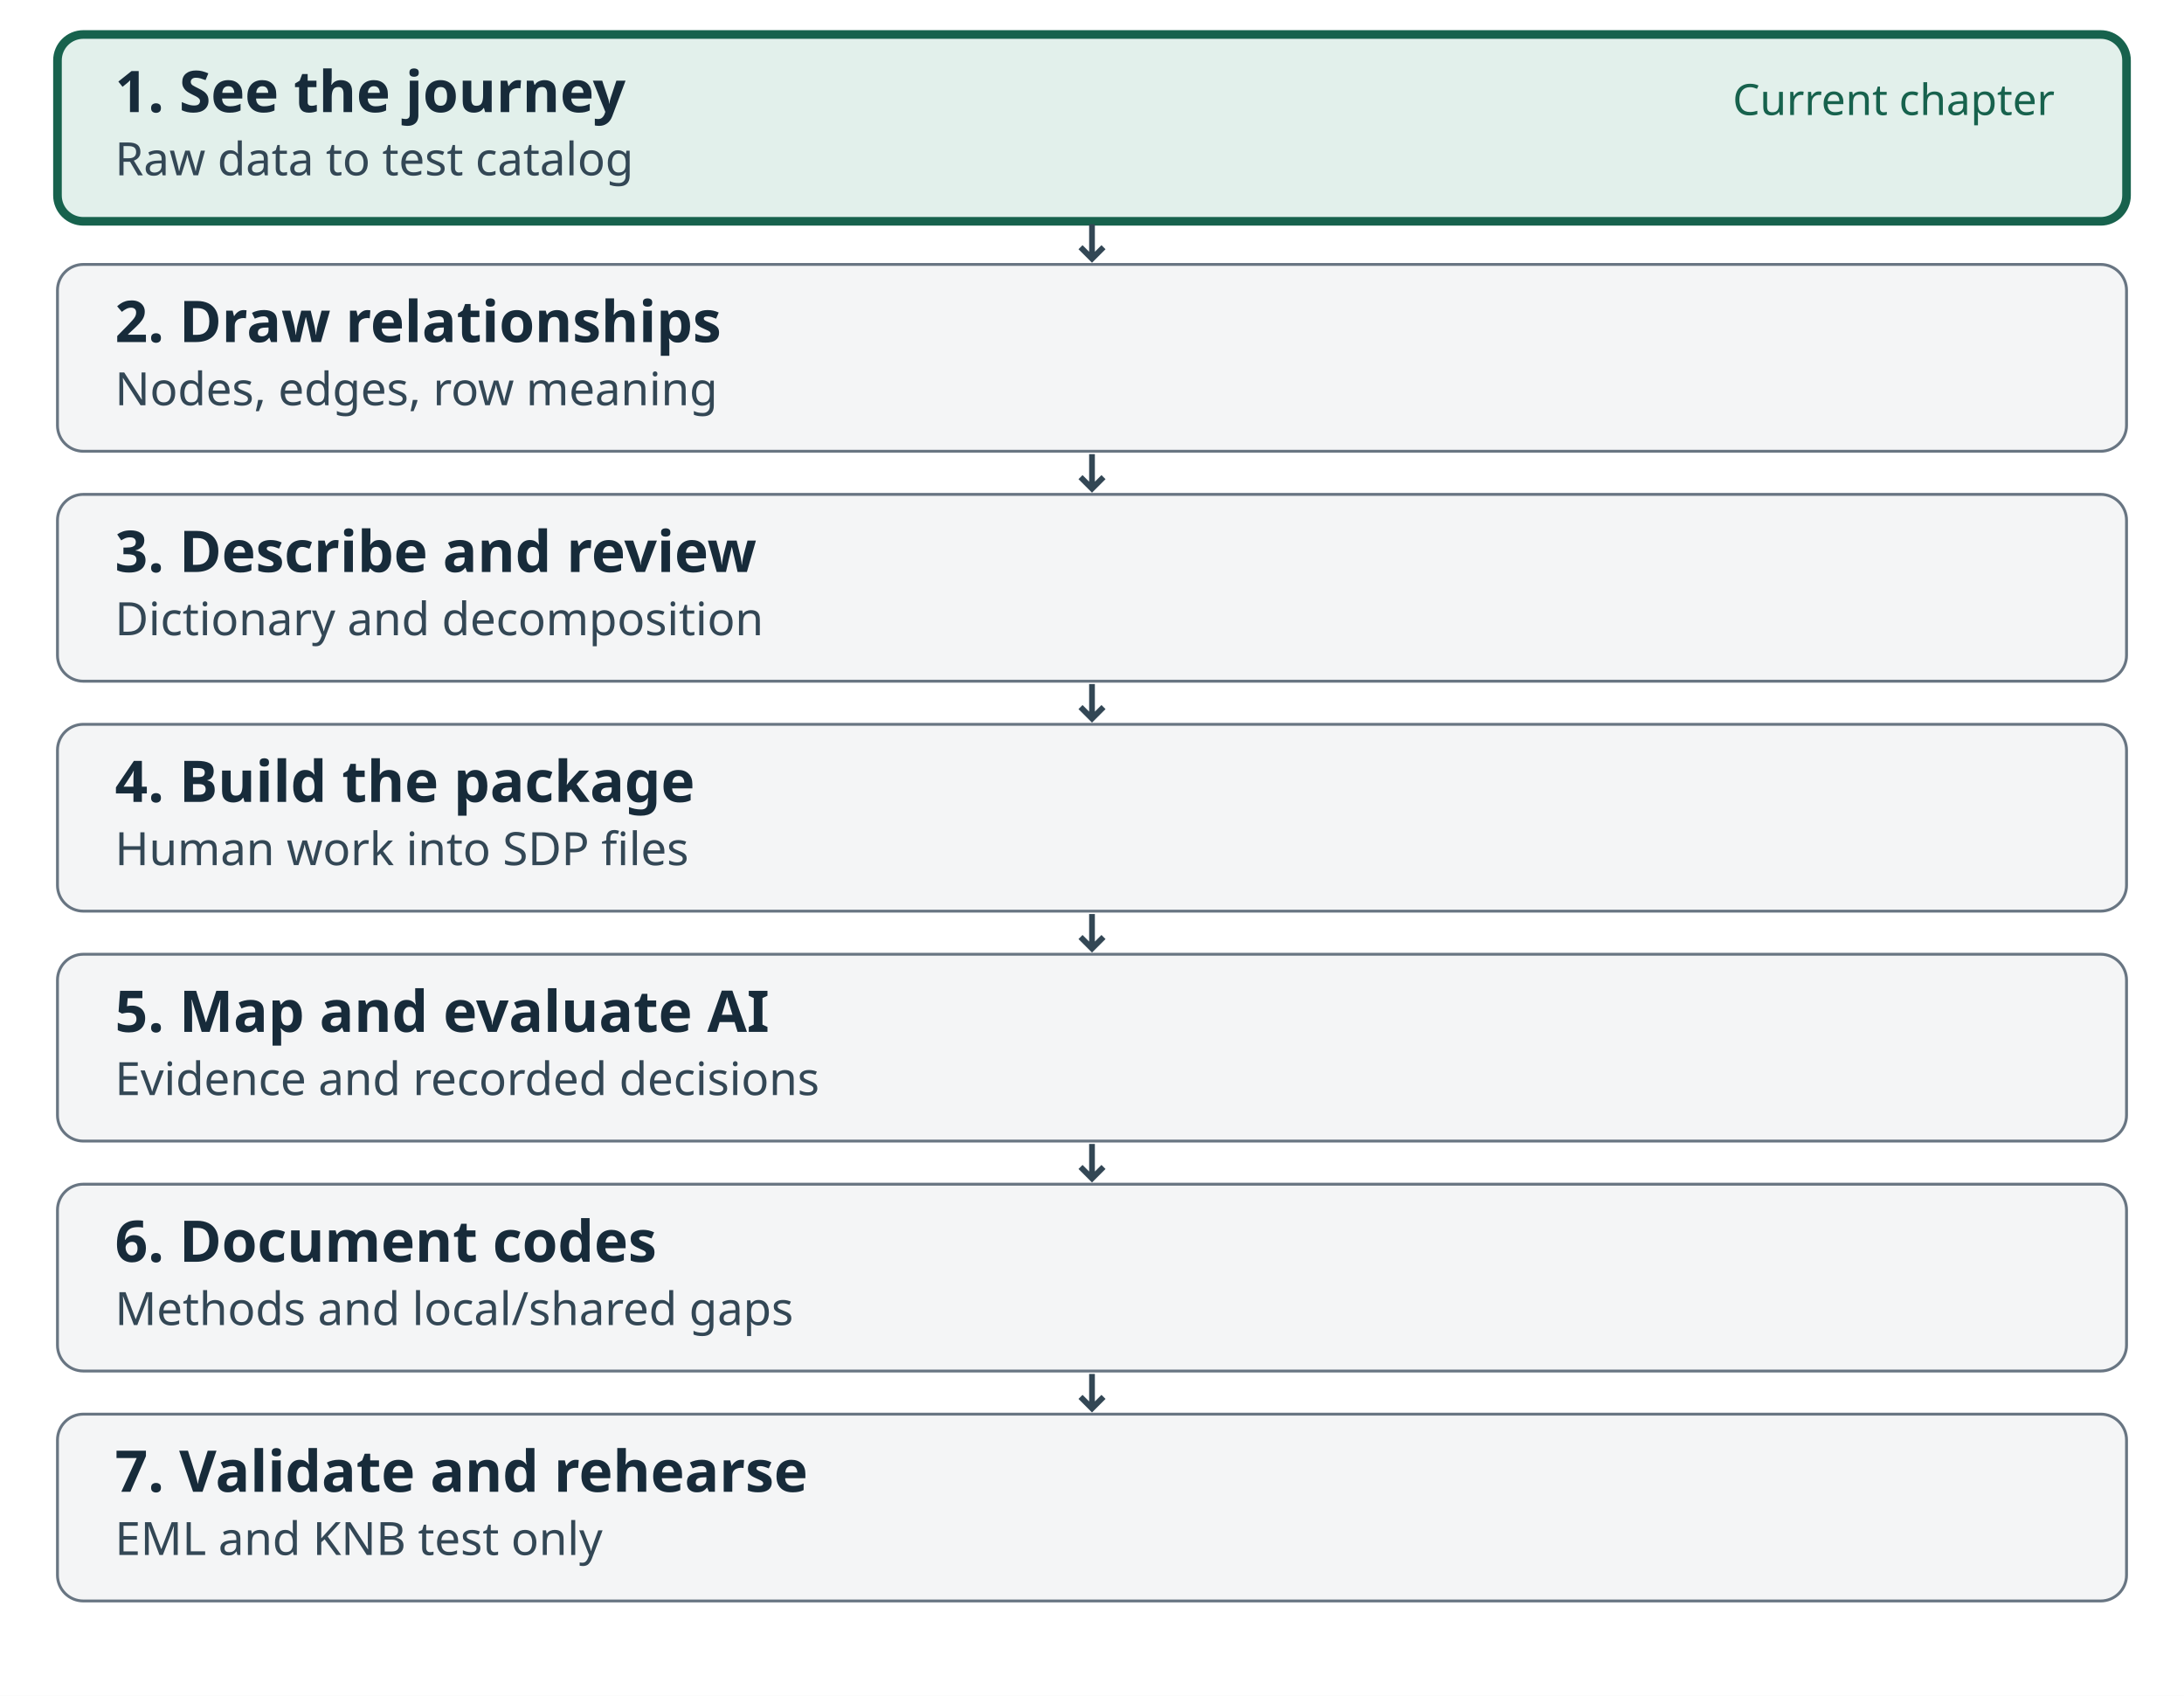
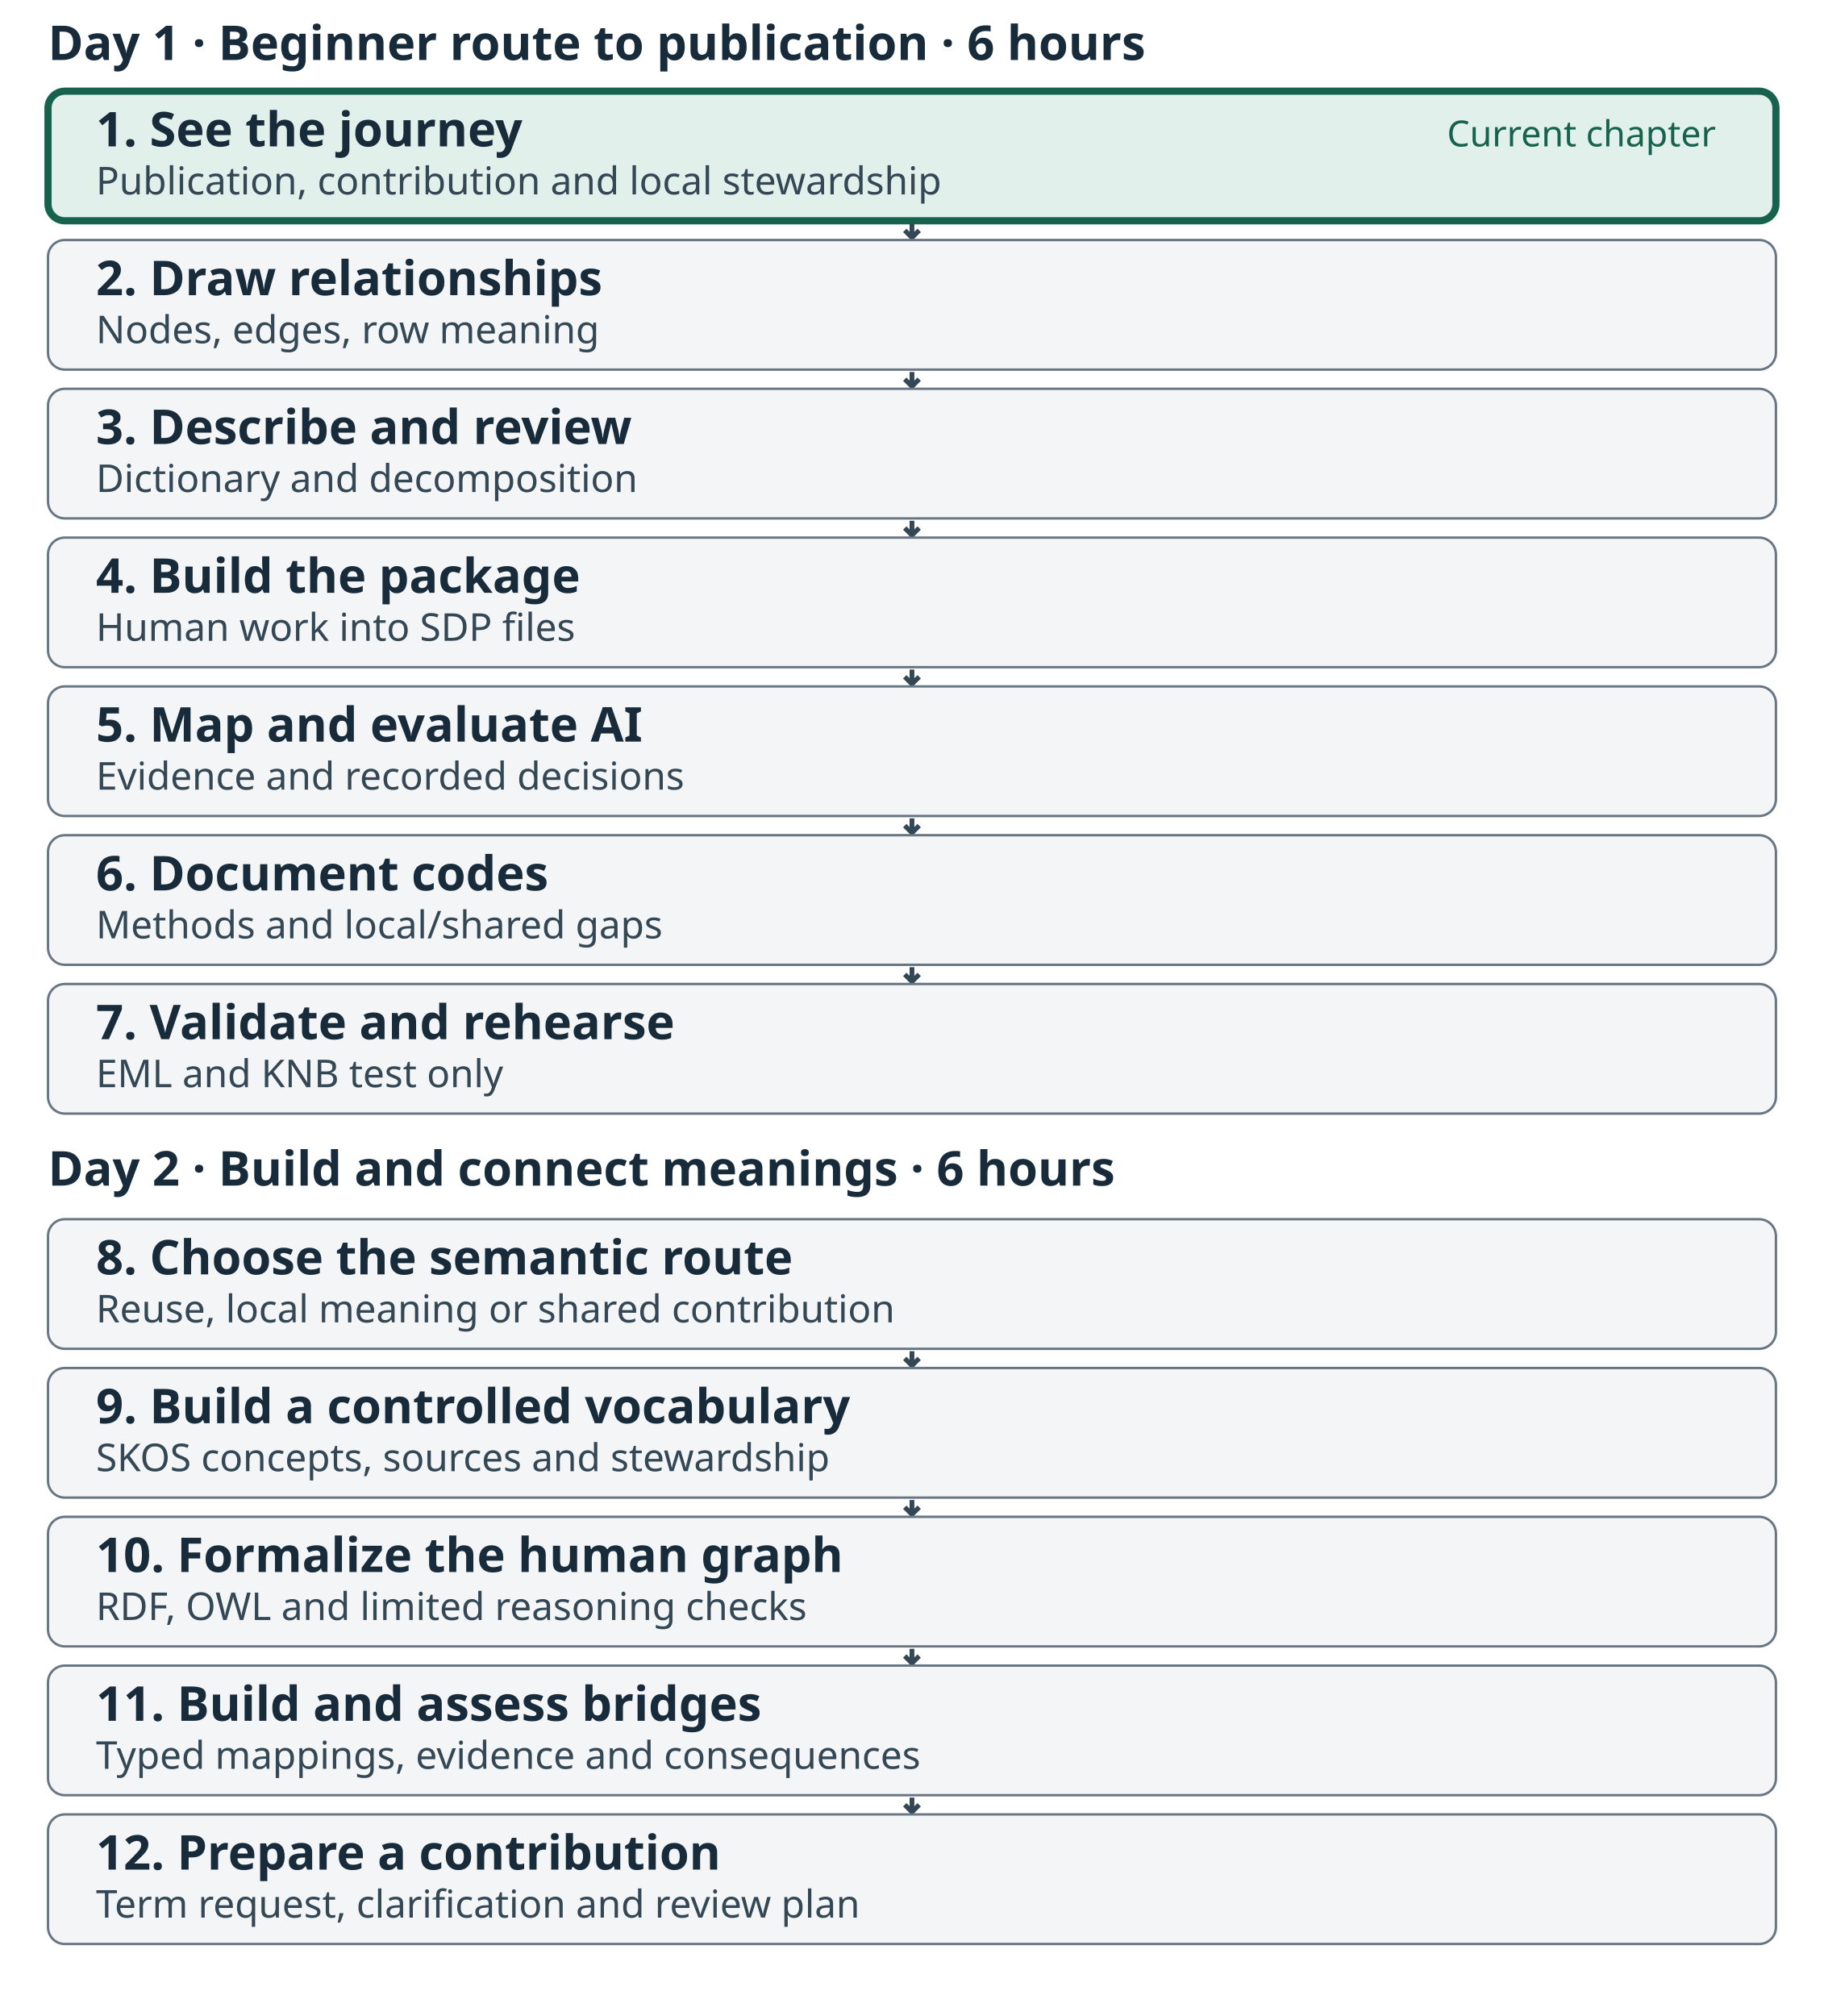
- <svg xmlns="http://www.w3.org/2000/svg" width="760" height="590" viewBox="0 0 760 590" role="img" aria-labelledby="title desc">
-   <rect width="760" height="590" fill="#ffffff" />
-   <rect x="20" y="12" width="720" height="65" rx="9" fill="#e2f0eb" stroke="#17624d" stroke-width="3" />
-   <text x="40" y="39" font-family="sans-serif" font-size="20" font-weight="bold" fill="#172b3a">1. See the journey</text>
-   <text x="40" y="61" font-family="sans-serif" font-size="16" fill="#334755">Raw data to test catalog</text>
-   <text x="715" y="40" text-anchor="end" font-family="sans-serif" font-size="15" fill="#17624d">Current chapter</text>
-   <path d="M 380 78 v 12 m -4 -4 l 4 4 l 4 -4" fill="none" stroke="#334755" stroke-width="2" />
-   <rect x="20" y="92" width="720" height="65" rx="9" fill="#f4f5f6" stroke="#687582" stroke-width="1" />
-   <text x="40" y="119" font-family="sans-serif" font-size="20" font-weight="bold" fill="#172b3a">2. Draw relationships</text>
-   <text x="40" y="141" font-family="sans-serif" font-size="16" fill="#334755">Nodes, edges, row meaning</text>
-   <text x="715" y="120" text-anchor="end" font-family="sans-serif" font-size="15" fill="#17624d" />
-   <path d="M 380 158 v 12 m -4 -4 l 4 4 l 4 -4" fill="none" stroke="#334755" stroke-width="2" />
-   <rect x="20" y="172" width="720" height="65" rx="9" fill="#f4f5f6" stroke="#687582" stroke-width="1" />
-   <text x="40" y="199" font-family="sans-serif" font-size="20" font-weight="bold" fill="#172b3a">3. Describe and review</text>
-   <text x="40" y="221" font-family="sans-serif" font-size="16" fill="#334755">Dictionary and decomposition</text>
-   <text x="715" y="200" text-anchor="end" font-family="sans-serif" font-size="15" fill="#17624d" />
-   <path d="M 380 238 v 12 m -4 -4 l 4 4 l 4 -4" fill="none" stroke="#334755" stroke-width="2" />
-   <rect x="20" y="252" width="720" height="65" rx="9" fill="#f4f5f6" stroke="#687582" stroke-width="1" />
-   <text x="40" y="279" font-family="sans-serif" font-size="20" font-weight="bold" fill="#172b3a">4. Build the package</text>
-   <text x="40" y="301" font-family="sans-serif" font-size="16" fill="#334755">Human work into SDP files</text>
-   <text x="715" y="280" text-anchor="end" font-family="sans-serif" font-size="15" fill="#17624d" />
-   <path d="M 380 318 v 12 m -4 -4 l 4 4 l 4 -4" fill="none" stroke="#334755" stroke-width="2" />
-   <rect x="20" y="332" width="720" height="65" rx="9" fill="#f4f5f6" stroke="#687582" stroke-width="1" />
-   <text x="40" y="359" font-family="sans-serif" font-size="20" font-weight="bold" fill="#172b3a">5. Map and evaluate AI</text>
-   <text x="40" y="381" font-family="sans-serif" font-size="16" fill="#334755">Evidence and recorded decisions</text>
-   <text x="715" y="360" text-anchor="end" font-family="sans-serif" font-size="15" fill="#17624d" />
-   <path d="M 380 398 v 12 m -4 -4 l 4 4 l 4 -4" fill="none" stroke="#334755" stroke-width="2" />
-   <rect x="20" y="412" width="720" height="65" rx="9" fill="#f4f5f6" stroke="#687582" stroke-width="1" />
-   <text x="40" y="439" font-family="sans-serif" font-size="20" font-weight="bold" fill="#172b3a">6. Document codes</text>
-   <text x="40" y="461" font-family="sans-serif" font-size="16" fill="#334755">Methods and local/shared gaps</text>
-   <text x="715" y="440" text-anchor="end" font-family="sans-serif" font-size="15" fill="#17624d" />
-   <path d="M 380 478 v 12 m -4 -4 l 4 4 l 4 -4" fill="none" stroke="#334755" stroke-width="2" />
-   <rect x="20" y="492" width="720" height="65" rx="9" fill="#f4f5f6" stroke="#687582" stroke-width="1" />
-   <text x="40" y="519" font-family="sans-serif" font-size="20" font-weight="bold" fill="#172b3a">7. Validate and rehearse</text>
-   <text x="40" y="541" font-family="sans-serif" font-size="16" fill="#334755">EML and KNB test only</text>
-   <text x="715" y="520" text-anchor="end" font-family="sans-serif" font-size="15" fill="#17624d" />
+ <svg xmlns="http://www.w3.org/2000/svg" width="760" height="840" viewBox="0 0 760 840" role="img" aria-labelledby="title desc">
+   <rect width="760" height="840" fill="#ffffff" />
+   <text x="20" y="25" font-family="sans-serif" font-size="20" font-weight="bold" fill="#172b3a">Day 1 · Beginner route to publication · 6 hours</text>
+   <text x="20" y="494" font-family="sans-serif" font-size="20" font-weight="bold" fill="#172b3a">Day 2 · Build and connect meanings · 6 hours</text>
+   <rect x="20" y="38" width="720" height="54" rx="7" fill="#e2f0eb" stroke="#17624d" stroke-width="3" />
+   <text x="40" y="61" font-family="sans-serif" font-size="20" font-weight="bold" fill="#172b3a">1. See the journey</text>
+   <text x="40" y="81" font-family="sans-serif" font-size="16" fill="#334755">Publication, contribution and local stewardship</text>
+   <text x="715" y="61" text-anchor="end" font-family="sans-serif" font-size="15" fill="#17624d">Current chapter</text>
+   <path d="M 380 93 v 6 m -3 -3 l 3 3 l 3 -3" fill="none" stroke="#334755" stroke-width="2" />
+   <rect x="20" y="100" width="720" height="54" rx="7" fill="#f4f5f6" stroke="#687582" stroke-width="1" />
+   <text x="40" y="123" font-family="sans-serif" font-size="20" font-weight="bold" fill="#172b3a">2. Draw relationships</text>
+   <text x="40" y="143" font-family="sans-serif" font-size="16" fill="#334755">Nodes, edges, row meaning</text>
+   <text x="715" y="123" text-anchor="end" font-family="sans-serif" font-size="15" fill="#17624d" />
+   <path d="M 380 155 v 6 m -3 -3 l 3 3 l 3 -3" fill="none" stroke="#334755" stroke-width="2" />
+   <rect x="20" y="162" width="720" height="54" rx="7" fill="#f4f5f6" stroke="#687582" stroke-width="1" />
+   <text x="40" y="185" font-family="sans-serif" font-size="20" font-weight="bold" fill="#172b3a">3. Describe and review</text>
+   <text x="40" y="205" font-family="sans-serif" font-size="16" fill="#334755">Dictionary and decomposition</text>
+   <text x="715" y="185" text-anchor="end" font-family="sans-serif" font-size="15" fill="#17624d" />
+   <path d="M 380 217 v 6 m -3 -3 l 3 3 l 3 -3" fill="none" stroke="#334755" stroke-width="2" />
+   <rect x="20" y="224" width="720" height="54" rx="7" fill="#f4f5f6" stroke="#687582" stroke-width="1" />
+   <text x="40" y="247" font-family="sans-serif" font-size="20" font-weight="bold" fill="#172b3a">4. Build the package</text>
+   <text x="40" y="267" font-family="sans-serif" font-size="16" fill="#334755">Human work into SDP files</text>
+   <text x="715" y="247" text-anchor="end" font-family="sans-serif" font-size="15" fill="#17624d" />
+   <path d="M 380 279 v 6 m -3 -3 l 3 3 l 3 -3" fill="none" stroke="#334755" stroke-width="2" />
+   <rect x="20" y="286" width="720" height="54" rx="7" fill="#f4f5f6" stroke="#687582" stroke-width="1" />
+   <text x="40" y="309" font-family="sans-serif" font-size="20" font-weight="bold" fill="#172b3a">5. Map and evaluate AI</text>
+   <text x="40" y="329" font-family="sans-serif" font-size="16" fill="#334755">Evidence and recorded decisions</text>
+   <text x="715" y="309" text-anchor="end" font-family="sans-serif" font-size="15" fill="#17624d" />
+   <path d="M 380 341 v 6 m -3 -3 l 3 3 l 3 -3" fill="none" stroke="#334755" stroke-width="2" />
+   <rect x="20" y="348" width="720" height="54" rx="7" fill="#f4f5f6" stroke="#687582" stroke-width="1" />
+   <text x="40" y="371" font-family="sans-serif" font-size="20" font-weight="bold" fill="#172b3a">6. Document codes</text>
+   <text x="40" y="391" font-family="sans-serif" font-size="16" fill="#334755">Methods and local/shared gaps</text>
+   <text x="715" y="371" text-anchor="end" font-family="sans-serif" font-size="15" fill="#17624d" />
+   <path d="M 380 403 v 6 m -3 -3 l 3 3 l 3 -3" fill="none" stroke="#334755" stroke-width="2" />
+   <rect x="20" y="410" width="720" height="54" rx="7" fill="#f4f5f6" stroke="#687582" stroke-width="1" />
+   <text x="40" y="433" font-family="sans-serif" font-size="20" font-weight="bold" fill="#172b3a">7. Validate and rehearse</text>
+   <text x="40" y="453" font-family="sans-serif" font-size="16" fill="#334755">EML and KNB test only</text>
+   <text x="715" y="433" text-anchor="end" font-family="sans-serif" font-size="15" fill="#17624d" />
+   <rect x="20" y="508" width="720" height="54" rx="7" fill="#f4f5f6" stroke="#687582" stroke-width="1" />
+   <text x="40" y="531" font-family="sans-serif" font-size="20" font-weight="bold" fill="#172b3a">8. Choose the semantic route</text>
+   <text x="40" y="551" font-family="sans-serif" font-size="16" fill="#334755">Reuse, local meaning or shared contribution</text>
+   <text x="715" y="531" text-anchor="end" font-family="sans-serif" font-size="15" fill="#17624d" />
+   <path d="M 380 563 v 6 m -3 -3 l 3 3 l 3 -3" fill="none" stroke="#334755" stroke-width="2" />
+   <rect x="20" y="570" width="720" height="54" rx="7" fill="#f4f5f6" stroke="#687582" stroke-width="1" />
+   <text x="40" y="593" font-family="sans-serif" font-size="20" font-weight="bold" fill="#172b3a">9. Build a controlled vocabulary</text>
+   <text x="40" y="613" font-family="sans-serif" font-size="16" fill="#334755">SKOS concepts, sources and stewardship</text>
+   <text x="715" y="593" text-anchor="end" font-family="sans-serif" font-size="15" fill="#17624d" />
+   <path d="M 380 625 v 6 m -3 -3 l 3 3 l 3 -3" fill="none" stroke="#334755" stroke-width="2" />
+   <rect x="20" y="632" width="720" height="54" rx="7" fill="#f4f5f6" stroke="#687582" stroke-width="1" />
+   <text x="40" y="655" font-family="sans-serif" font-size="20" font-weight="bold" fill="#172b3a">10. Formalize the human graph</text>
+   <text x="40" y="675" font-family="sans-serif" font-size="16" fill="#334755">RDF, OWL and limited reasoning checks</text>
+   <text x="715" y="655" text-anchor="end" font-family="sans-serif" font-size="15" fill="#17624d" />
+   <path d="M 380 687 v 6 m -3 -3 l 3 3 l 3 -3" fill="none" stroke="#334755" stroke-width="2" />
+   <rect x="20" y="694" width="720" height="54" rx="7" fill="#f4f5f6" stroke="#687582" stroke-width="1" />
+   <text x="40" y="717" font-family="sans-serif" font-size="20" font-weight="bold" fill="#172b3a">11. Build and assess bridges</text>
+   <text x="40" y="737" font-family="sans-serif" font-size="16" fill="#334755">Typed mappings, evidence and consequences</text>
+   <text x="715" y="717" text-anchor="end" font-family="sans-serif" font-size="15" fill="#17624d" />
+   <path d="M 380 749 v 6 m -3 -3 l 3 3 l 3 -3" fill="none" stroke="#334755" stroke-width="2" />
+   <rect x="20" y="756" width="720" height="54" rx="7" fill="#f4f5f6" stroke="#687582" stroke-width="1" />
+   <text x="40" y="779" font-family="sans-serif" font-size="20" font-weight="bold" fill="#172b3a">12. Prepare a contribution</text>
+   <text x="40" y="799" font-family="sans-serif" font-size="16" fill="#334755">Term request, clarification and review plan</text>
+   <text x="715" y="779" text-anchor="end" font-family="sans-serif" font-size="15" fill="#17624d" />
</svg>
